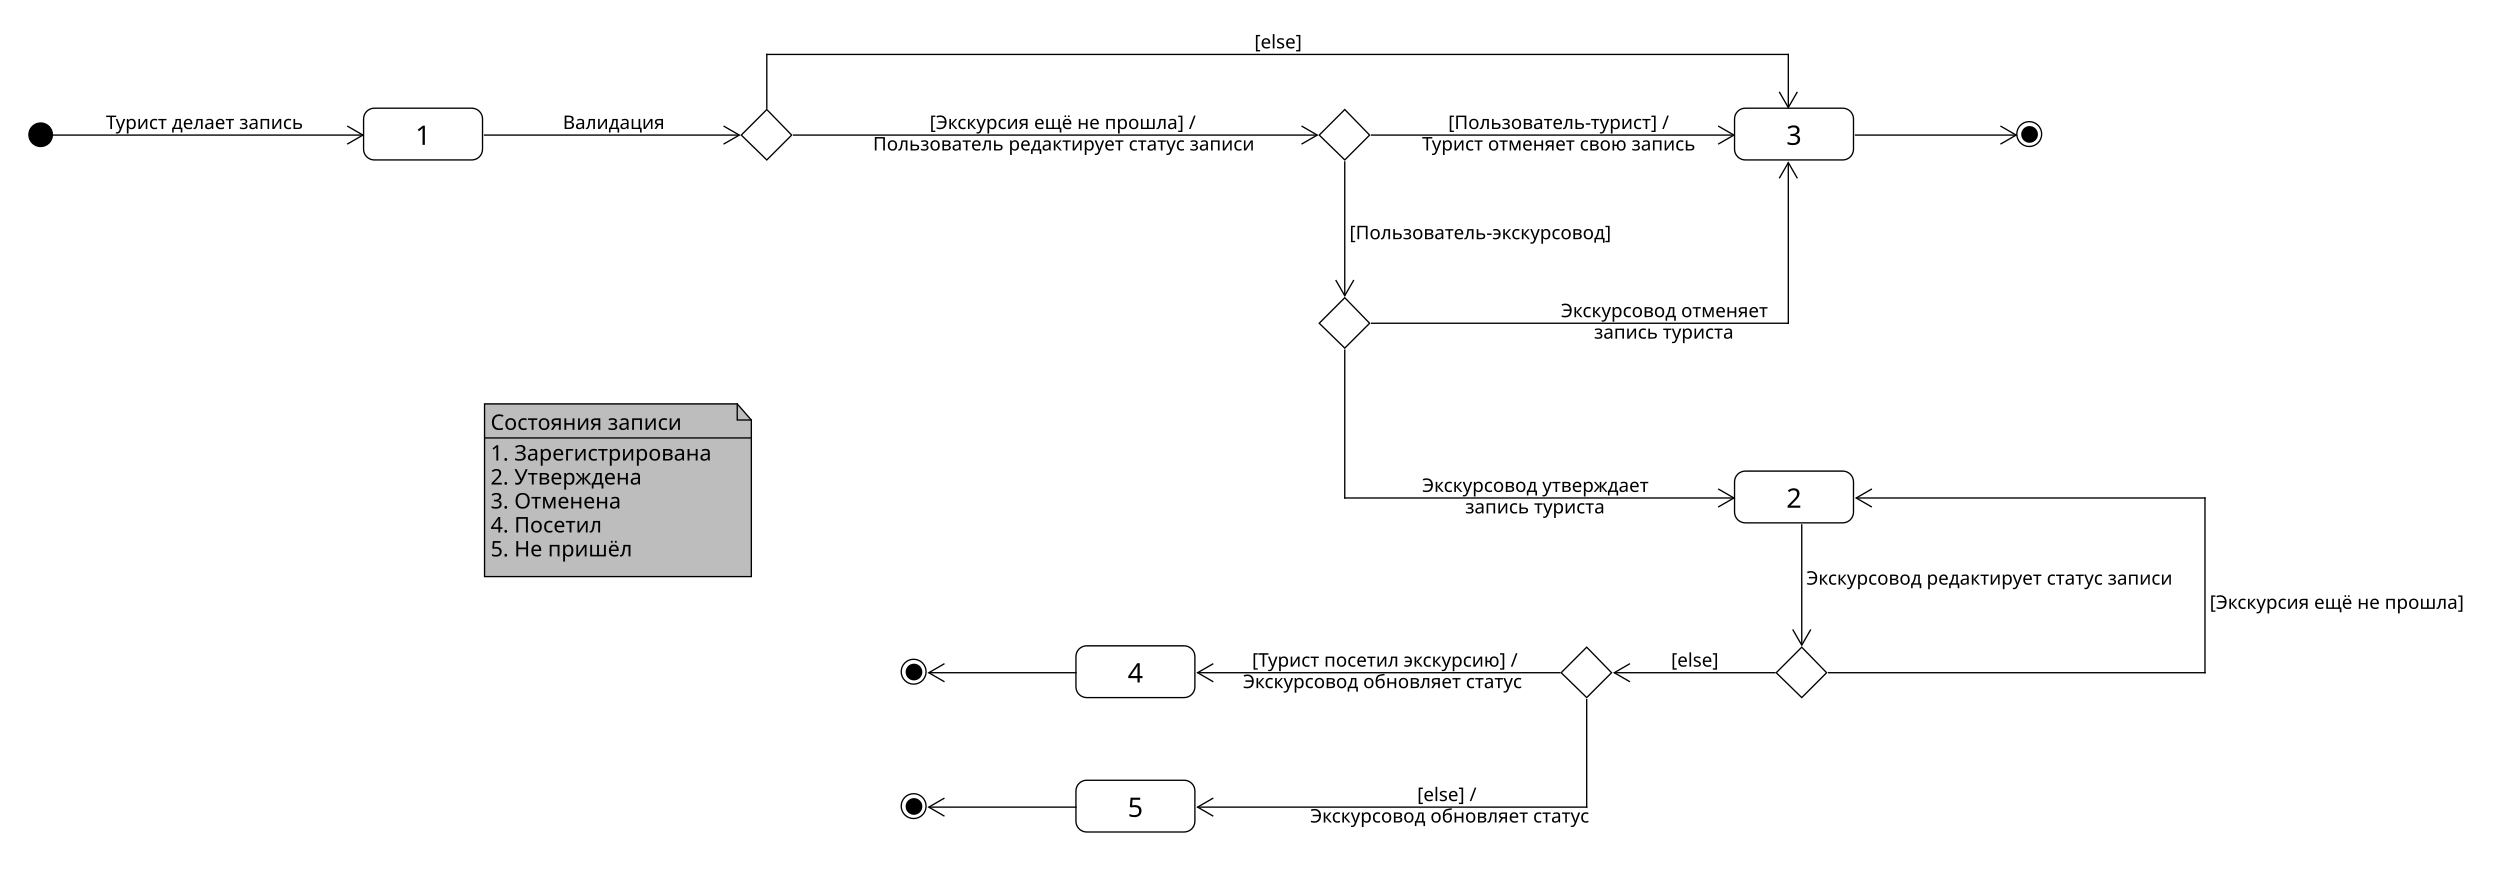
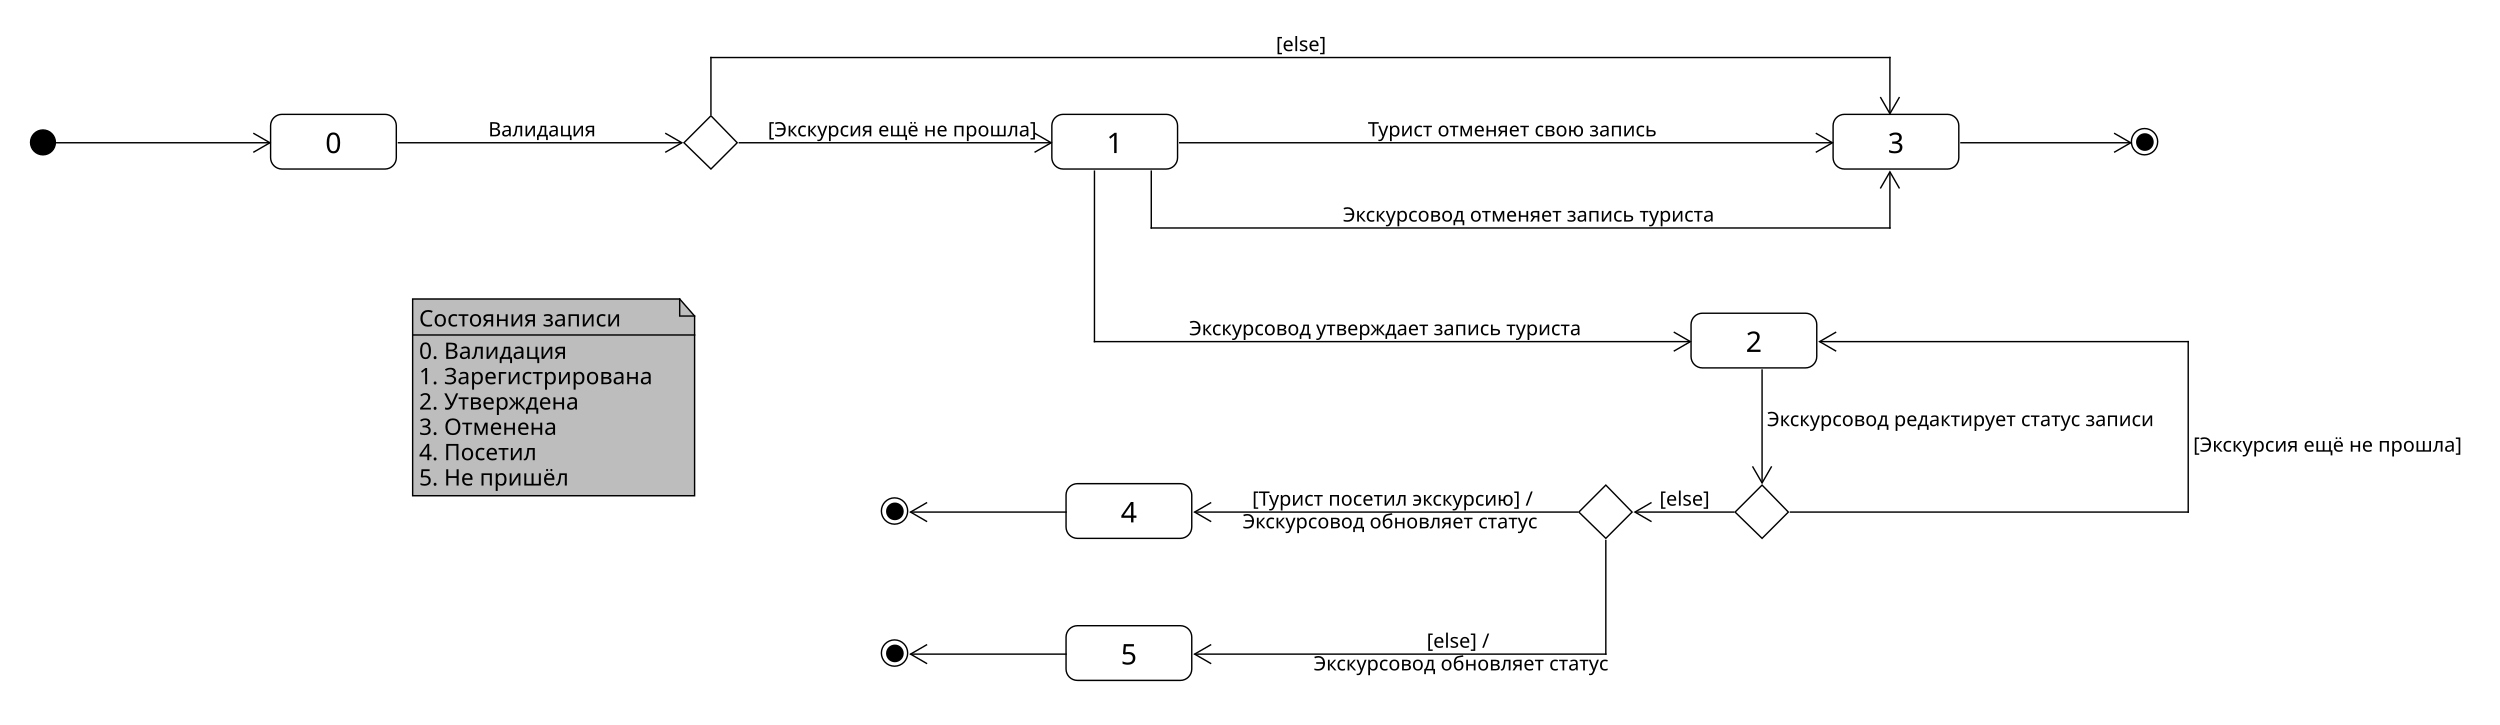
- <svg xmlns="http://www.w3.org/2000/svg" fill-opacity="1" color-rendering="auto" color-interpolation="auto" text-rendering="auto" stroke="black" stroke-linecap="square" width="1860" stroke-miterlimit="10" shape-rendering="auto" stroke-opacity="1" fill="black" stroke-dasharray="none" font-weight="normal" stroke-width="1" viewBox="100 570 1860 650" height="650" font-family="'Dialog'" font-style="normal" stroke-linejoin="miter" font-size="12px" stroke-dashoffset="0" image-rendering="auto">
+ <svg xmlns="http://www.w3.org/2000/svg" fill-opacity="1" color-rendering="auto" color-interpolation="auto" text-rendering="auto" stroke="black" stroke-linecap="square" width="1760" stroke-miterlimit="10" shape-rendering="auto" stroke-opacity="1" fill="black" stroke-dasharray="none" font-weight="normal" stroke-width="1" viewBox="50 730 1760 510" height="510" font-family="'Dialog'" font-style="normal" stroke-linejoin="miter" font-size="12px" stroke-dashoffset="0" image-rendering="auto">
  <defs id="genericDefs" />
  <g>
    <defs id="defs1">
      <clipPath clipPathUnits="userSpaceOnUse" id="clipPath1">
        <path d="M0 0 L2147483647 0 L2147483647 2147483647 L0 2147483647 L0 0 Z" />
      </clipPath>
      <clipPath clipPathUnits="userSpaceOnUse" id="clipPath2">
+         <path d="M0 0 L0 40 L90 40 L90 0 Z" />
+       </clipPath>
+       <clipPath clipPathUnits="userSpaceOnUse" id="clipPath3">
        <path d="M0 0 L0 40 L40 40 L40 0 Z" />
      </clipPath>
-       <clipPath clipPathUnits="userSpaceOnUse" id="clipPath3">
+       <clipPath clipPathUnits="userSpaceOnUse" id="clipPath4">
        <path d="M0 0 L0 20 L20 20 L20 0 Z" />
      </clipPath>
-       <clipPath clipPathUnits="userSpaceOnUse" id="clipPath4">
-         <path d="M0 0 L0 130 L200 130 L200 0 Z" />
-       </clipPath>
      <clipPath clipPathUnits="userSpaceOnUse" id="clipPath5">
-         <path d="M0 0 L0 40 L90 40 L90 0 Z" />
+         <path d="M0 0 L0 140 L200 140 L200 0 Z" />
      </clipPath>
      <clipPath clipPathUnits="userSpaceOnUse" id="clipPath6">
-         <path d="M0 0 L0 40 L150 40 L150 0 Z" />
+         <path d="M0 0 L0 40 L100 40 L100 0 Z" />
      </clipPath>
      <clipPath clipPathUnits="userSpaceOnUse" id="clipPath7">
-         <path d="M0 0 L0 160 L490 160 L490 0 Z" />
+         <path d="M0 0 L0 150 L490 150 L490 0 Z" />
      </clipPath>
      <clipPath clipPathUnits="userSpaceOnUse" id="clipPath8">
-         <path d="M0 0 L0 80 L790 80 L790 0 Z" />
+         <path d="M0 0 L0 80 L860 80 L860 0 Z" />
      </clipPath>
      <clipPath clipPathUnits="userSpaceOnUse" id="clipPath9">
-         <path d="M0 0 L0 40 L220 40 L220 0 Z" />
+         <path d="M0 0 L0 40 L230 40 L230 0 Z" />
      </clipPath>
      <clipPath clipPathUnits="userSpaceOnUse" id="clipPath10">
        <path d="M0 0 L0 30 L140 30 L140 0 Z" />
      </clipPath>
      <clipPath clipPathUnits="userSpaceOnUse" id="clipPath11">
        <path d="M0 0 L0 30 L150 30 L150 0 Z" />
      </clipPath>
      <clipPath clipPathUnits="userSpaceOnUse" id="clipPath12">
        <path d="M0 0 L0 120 L320 120 L320 0 Z" />
      </clipPath>
      <clipPath clipPathUnits="userSpaceOnUse" id="clipPath13">
        <path d="M0 0 L0 50 L300 50 L300 0 Z" />
      </clipPath>
      <clipPath clipPathUnits="userSpaceOnUse" id="clipPath14">
-         <path d="M0 0 L0 120 L290 120 L290 0 Z" />
+         <path d="M0 0 L0 110 L290 110 L290 0 Z" />
      </clipPath>
      <clipPath clipPathUnits="userSpaceOnUse" id="clipPath15">
-         <path d="M0 0 L0 150 L360 150 L360 0 Z" />
+         <path d="M0 0 L0 150 L480 150 L480 0 Z" />
      </clipPath>
      <clipPath clipPathUnits="userSpaceOnUse" id="clipPath16">
-         <path d="M0 0 L0 160 L340 160 L340 0 Z" />
+         <path d="M0 0 L0 70 L550 70 L550 0 Z" />
      </clipPath>
      <clipPath clipPathUnits="userSpaceOnUse" id="clipPath17">
-         <path d="M0 0 L0 130 L210 130 L210 0 Z" />
+         <path d="M0 0 L0 40 L490 40 L490 0 Z" />
      </clipPath>
      <clipPath clipPathUnits="userSpaceOnUse" id="clipPath18">
-         <path d="M0 0 L0 50 L420 50 L420 0 Z" />
+         <path d="M0 0 L0 40 L250 40 L250 0 Z" />
      </clipPath>
      <clipPath clipPathUnits="userSpaceOnUse" id="clipPath19">
-         <path d="M0 0 L0 40 L270 40 L270 0 Z" />
+         <path d="M0 0 L0 40 L190 40 L190 0 Z" />
      </clipPath>
    </defs>
-     <g fill="rgb(255,255,255)" fill-opacity="0" transform="translate(1260,1050)" stroke-opacity="0" stroke="rgb(255,255,255)">
-       <path d="M20.5 1.5 L39 20.5 L20.5 39 L1.5 20.5 Z" stroke="none" clip-path="url(#clipPath2)" />
-     </g>
-     <g transform="translate(1260,1050)">
-       <path fill="none" d="M20.5 1.5 L39 20.5 L20.5 39 L1.5 20.5 Z" clip-path="url(#clipPath2)" />
-     </g>
-     <g fill="rgb(255,255,255)" fill-opacity="0" transform="translate(650,650)" stroke-opacity="0" stroke="rgb(255,255,255)">
-       <path d="M20.5 1.5 L39 20.5 L20.5 39 L1.5 20.5 Z" stroke="none" clip-path="url(#clipPath2)" />
-     </g>
-     <g transform="translate(650,650)">
-       <path fill="none" d="M20.5 1.5 L39 20.5 L20.5 39 L1.5 20.5 Z" clip-path="url(#clipPath2)" />
-     </g>
-     <g fill="rgb(255,255,255)" fill-opacity="0" transform="translate(770,1160)" stroke-opacity="0" stroke="rgb(255,255,255)">
-       <circle r="9.25" clip-path="url(#clipPath3)" cx="9.75" cy="9.75" stroke="none" />
-     </g>
-     <g transform="translate(770,1160)">
-       <circle fill="none" r="9.25" clip-path="url(#clipPath3)" cx="9.75" cy="9.75" />
-       <circle r="6.227" clip-path="url(#clipPath3)" cx="10" cy="10" stroke="none" />
-     </g>
-     <g fill="rgb(255,255,255)" fill-opacity="0" transform="translate(770,1160)" stroke-opacity="0" stroke="rgb(255,255,255)">
-       <circle fill="none" r="6.227" clip-path="url(#clipPath3)" cx="10" cy="10" />
-     </g>
-     <g fill="rgb(255,255,255)" fill-opacity="0" transform="translate(770,1060)" stroke-opacity="0" stroke="rgb(255,255,255)">
-       <circle r="9.25" clip-path="url(#clipPath3)" cx="9.75" cy="9.75" stroke="none" />
-     </g>
-     <g transform="translate(770,1060)">
-       <circle fill="none" r="9.25" clip-path="url(#clipPath3)" cx="9.75" cy="9.75" />
-       <circle r="6.227" clip-path="url(#clipPath3)" cx="10" cy="10" stroke="none" />
-     </g>
-     <g fill="rgb(255,255,255)" fill-opacity="0" transform="translate(770,1060)" stroke-opacity="0" stroke="rgb(255,255,255)">
-       <circle fill="none" r="6.227" clip-path="url(#clipPath3)" cx="10" cy="10" />
-     </g>
-     <g fill="rgb(255,255,255)" fill-opacity="0" transform="translate(1600,660)" stroke-opacity="0" stroke="rgb(255,255,255)">
-       <circle r="9.25" clip-path="url(#clipPath3)" cx="9.75" cy="9.75" stroke="none" />
-     </g>
-     <g transform="translate(1600,660)">
-       <circle fill="none" r="9.25" clip-path="url(#clipPath3)" cx="9.75" cy="9.75" />
-       <circle r="6.227" clip-path="url(#clipPath3)" cx="10" cy="10" stroke="none" />
-     </g>
-     <g fill="rgb(255,255,255)" fill-opacity="0" transform="translate(1600,660)" stroke-opacity="0" stroke="rgb(255,255,255)">
-       <circle fill="none" r="6.227" clip-path="url(#clipPath3)" cx="10" cy="10" />
-     </g>
-     <g fill="rgb(255,255,255)" fill-opacity="0" transform="translate(1420,1050)" stroke-opacity="0" stroke="rgb(255,255,255)">
-       <path d="M20.5 1.5 L39 20.5 L20.5 39 L1.5 20.5 Z" stroke="none" clip-path="url(#clipPath2)" />
-     </g>
-     <g transform="translate(1420,1050)">
-       <path fill="none" d="M20.5 1.5 L39 20.5 L20.5 39 L1.5 20.5 Z" clip-path="url(#clipPath2)" />
-     </g>
-     <g fill="rgb(255,255,255)" fill-opacity="0" transform="translate(1080,790)" stroke-opacity="0" stroke="rgb(255,255,255)">
-       <path d="M20.5 1.5 L39 20.5 L20.5 39 L1.5 20.5 Z" stroke="none" clip-path="url(#clipPath2)" />
-     </g>
-     <g transform="translate(1080,790)">
-       <path fill="none" d="M20.5 1.5 L39 20.5 L20.5 39 L1.5 20.5 Z" clip-path="url(#clipPath2)" />
-     </g>
-     <g fill="rgb(255,255,255)" fill-opacity="0" transform="translate(1080,650)" stroke-opacity="0" stroke="rgb(255,255,255)">
-       <path d="M20.5 1.5 L39 20.5 L20.5 39 L1.5 20.5 Z" stroke="none" clip-path="url(#clipPath2)" />
-     </g>
-     <g transform="translate(1080,650)">
-       <path fill="none" d="M20.5 1.5 L39 20.5 L20.5 39 L1.5 20.5 Z" clip-path="url(#clipPath2)" />
-     </g>
-     <g transform="translate(120,660)">
-       <circle r="8.75" clip-path="url(#clipPath3)" cx="10.25" cy="10.25" stroke="none" />
-       <circle fill="none" r="8.75" clip-path="url(#clipPath3)" cx="10.25" cy="10.25" />
-     </g>
-     <g fill="rgb(120,120,120)" fill-opacity="0.49" transform="translate(460,870)" stroke-opacity="0.49" stroke="rgb(120,120,120)">
-       <path d="M0.5 0.5 L188.5 0.5 L199 12.5 L199 129 L0.5 129 Z" stroke="none" clip-path="url(#clipPath4)" />
-     </g>
-     <g transform="translate(460,870)">
-       <path fill="none" d="M0.5 0.5 L188.5 0.5 L199 12.5 L199 129 L0.5 129 Z" clip-path="url(#clipPath4)" />
-       <path fill="none" d="M188.5 0.5 L188.5 12.5 L199 12.5" clip-path="url(#clipPath4)" />
-       <text x="5" font-size="16px" y="19.828" clip-path="url(#clipPath4)" font-family="sans-serif" stroke="none" xml:space="preserve">Состояния записи</text>
-       <path fill="none" d="M1 25.828 L199 25.828" clip-path="url(#clipPath4)" />
-       <text x="5" font-size="16px" y="42.656" clip-path="url(#clipPath4)" font-family="sans-serif" stroke="none" xml:space="preserve">1. Зарегистрирована</text>
-       <text x="5" font-size="16px" y="60.484" clip-path="url(#clipPath4)" font-family="sans-serif" stroke="none" xml:space="preserve">2. Утверждена</text>
-       <text x="5" font-size="16px" y="78.312" clip-path="url(#clipPath4)" font-family="sans-serif" stroke="none" xml:space="preserve">3. Отменена</text>
-       <text x="5" font-size="16px" y="96.141" clip-path="url(#clipPath4)" font-family="sans-serif" stroke="none" xml:space="preserve">4. Посетил</text>
-       <text x="5" font-size="16px" y="113.969" clip-path="url(#clipPath4)" font-family="sans-serif" stroke="none" xml:space="preserve">5. Не пришёл</text>
-     </g>
-     <g fill="rgb(255,255,255)" fill-opacity="0" transform="translate(900,1050)" stroke-opacity="0" stroke="rgb(255,255,255)">
-       <rect x="0.5" y="0.5" clip-path="url(#clipPath5)" width="88.5" rx="8" ry="8" height="38.5" stroke="none" />
-     </g>
-     <g transform="translate(900,1050)">
-       <rect x="0.5" y="0.5" clip-path="url(#clipPath5)" fill="none" width="88.5" rx="8" ry="8" height="38.5" />
-       <text x="39" font-size="20px" y="27.758" clip-path="url(#clipPath5)" font-family="sans-serif" stroke="none" xml:space="preserve">4</text>
-     </g>
-     <g fill="rgb(255,255,255)" fill-opacity="0" transform="translate(900,1150)" stroke-opacity="0" stroke="rgb(255,255,255)">
-       <rect x="0.5" y="0.5" clip-path="url(#clipPath5)" width="88.5" rx="8" ry="8" height="38.5" stroke="none" />
-     </g>
-     <g transform="translate(900,1150)">
-       <rect x="0.5" y="0.5" clip-path="url(#clipPath5)" fill="none" width="88.5" rx="8" ry="8" height="38.5" />
-       <text x="39" font-size="20px" y="27.758" clip-path="url(#clipPath5)" font-family="sans-serif" stroke="none" xml:space="preserve">5</text>
-     </g>
-     <g fill="rgb(255,255,255)" fill-opacity="0" transform="translate(1390,650)" stroke-opacity="0" stroke="rgb(255,255,255)">
-       <rect x="0.5" y="0.5" clip-path="url(#clipPath5)" width="88.5" rx="8" ry="8" height="38.5" stroke="none" />
-     </g>
-     <g transform="translate(1390,650)">
-       <rect x="0.5" y="0.5" clip-path="url(#clipPath5)" fill="none" width="88.5" rx="8" ry="8" height="38.5" />
-       <text x="39" font-size="20px" y="27.758" clip-path="url(#clipPath5)" font-family="sans-serif" stroke="none" xml:space="preserve">3</text>
-     </g>
-     <g fill="rgb(255,255,255)" fill-opacity="0" transform="translate(1390,920)" stroke-opacity="0" stroke="rgb(255,255,255)">
-       <rect x="0.5" y="0.5" clip-path="url(#clipPath5)" width="88.5" rx="8" ry="8" height="38.5" stroke="none" />
-     </g>
-     <g transform="translate(1390,920)">
-       <rect x="0.5" y="0.5" clip-path="url(#clipPath5)" fill="none" width="88.5" rx="8" ry="8" height="38.5" />
-       <text x="39" font-size="20px" y="27.758" clip-path="url(#clipPath5)" font-family="sans-serif" stroke="none" xml:space="preserve">2</text>
-     </g>
-     <g fill="rgb(255,255,255)" fill-opacity="0" transform="translate(370,650)" stroke-opacity="0" stroke="rgb(255,255,255)">
-       <rect x="0.5" y="0.5" clip-path="url(#clipPath5)" width="88.5" rx="8" ry="8" height="38.5" stroke="none" />
-     </g>
-     <g transform="translate(370,650)">
-       <rect x="0.5" y="0.5" clip-path="url(#clipPath5)" fill="none" width="88.5" rx="8" ry="8" height="38.5" />
-       <text x="39" font-size="20px" y="27.758" clip-path="url(#clipPath5)" font-family="sans-serif" stroke="none" xml:space="preserve">1</text>
-     </g>
-     <g transform="translate(1290,1050)">
-       <path fill="none" d="M130.5 20.5 L11.5 20.5" clip-path="url(#clipPath6)" />
+     <g fill="rgb(255,255,255)" fill-opacity="0" transform="translate(790,810)" stroke-opacity="0" stroke="rgb(255,255,255)">
+       <rect x="0.5" y="0.5" clip-path="url(#clipPath2)" width="88.5" rx="8" ry="8" height="38.5" stroke="none" />
+     </g>
+     <g transform="translate(790,810)">
+       <rect x="0.5" y="0.5" clip-path="url(#clipPath2)" fill="none" width="88.5" rx="8" ry="8" height="38.5" />
+       <text x="39" font-size="20px" y="27.758" clip-path="url(#clipPath2)" font-family="sans-serif" stroke="none" xml:space="preserve">1</text>
+     </g>
+     <g fill="rgb(255,255,255)" fill-opacity="0" transform="translate(1160,1070)" stroke-opacity="0" stroke="rgb(255,255,255)">
+       <path d="M20.5 1.5 L39 20.5 L20.5 39 L1.5 20.5 Z" stroke="none" clip-path="url(#clipPath3)" />
+     </g>
+     <g transform="translate(1160,1070)">
+       <path fill="none" d="M20.5 1.5 L39 20.5 L20.5 39 L1.5 20.5 Z" clip-path="url(#clipPath3)" />
+     </g>
+     <g fill="rgb(255,255,255)" fill-opacity="0" transform="translate(530,810)" stroke-opacity="0" stroke="rgb(255,255,255)">
+       <path d="M20.5 1.5 L39 20.5 L20.5 39 L1.5 20.5 Z" stroke="none" clip-path="url(#clipPath3)" />
+     </g>
+     <g transform="translate(530,810)">
+       <path fill="none" d="M20.5 1.5 L39 20.5 L20.5 39 L1.5 20.5 Z" clip-path="url(#clipPath3)" />
+     </g>
+     <g fill="rgb(255,255,255)" fill-opacity="0" transform="translate(670,1180)" stroke-opacity="0" stroke="rgb(255,255,255)">
+       <circle r="9.25" clip-path="url(#clipPath4)" cx="9.75" cy="9.75" stroke="none" />
+     </g>
+     <g transform="translate(670,1180)">
+       <circle fill="none" r="9.25" clip-path="url(#clipPath4)" cx="9.75" cy="9.75" />
+       <circle r="6.227" clip-path="url(#clipPath4)" cx="10" cy="10" stroke="none" />
+     </g>
+     <g fill="rgb(255,255,255)" fill-opacity="0" transform="translate(670,1180)" stroke-opacity="0" stroke="rgb(255,255,255)">
+       <circle fill="none" r="6.227" clip-path="url(#clipPath4)" cx="10" cy="10" />
+     </g>
+     <g fill="rgb(255,255,255)" fill-opacity="0" transform="translate(670,1080)" stroke-opacity="0" stroke="rgb(255,255,255)">
+       <circle r="9.25" clip-path="url(#clipPath4)" cx="9.75" cy="9.75" stroke="none" />
+     </g>
+     <g transform="translate(670,1080)">
+       <circle fill="none" r="9.25" clip-path="url(#clipPath4)" cx="9.75" cy="9.75" />
+       <circle r="6.227" clip-path="url(#clipPath4)" cx="10" cy="10" stroke="none" />
+     </g>
+     <g fill="rgb(255,255,255)" fill-opacity="0" transform="translate(670,1080)" stroke-opacity="0" stroke="rgb(255,255,255)">
+       <circle fill="none" r="6.227" clip-path="url(#clipPath4)" cx="10" cy="10" />
+     </g>
+     <g fill="rgb(255,255,255)" fill-opacity="0" transform="translate(1550,820)" stroke-opacity="0" stroke="rgb(255,255,255)">
+       <circle r="9.25" clip-path="url(#clipPath4)" cx="9.75" cy="9.75" stroke="none" />
+     </g>
+     <g transform="translate(1550,820)">
+       <circle fill="none" r="9.25" clip-path="url(#clipPath4)" cx="9.75" cy="9.75" />
+       <circle r="6.227" clip-path="url(#clipPath4)" cx="10" cy="10" stroke="none" />
+     </g>
+     <g fill="rgb(255,255,255)" fill-opacity="0" transform="translate(1550,820)" stroke-opacity="0" stroke="rgb(255,255,255)">
+       <circle fill="none" r="6.227" clip-path="url(#clipPath4)" cx="10" cy="10" />
+     </g>
+     <g fill="rgb(255,255,255)" fill-opacity="0" transform="translate(1270,1070)" stroke-opacity="0" stroke="rgb(255,255,255)">
+       <path d="M20.5 1.5 L39 20.5 L20.5 39 L1.5 20.5 Z" stroke="none" clip-path="url(#clipPath3)" />
+     </g>
+     <g transform="translate(1270,1070)">
+       <path fill="none" d="M20.5 1.5 L39 20.5 L20.5 39 L1.5 20.5 Z" clip-path="url(#clipPath3)" />
+     </g>
+     <g transform="translate(70,820)">
+       <circle r="8.75" clip-path="url(#clipPath4)" cx="10.25" cy="10.25" stroke="none" />
+       <circle fill="none" r="8.75" clip-path="url(#clipPath4)" cx="10.25" cy="10.25" />
+     </g>
+     <g fill="rgb(120,120,120)" fill-opacity="0.49" transform="translate(340,940)" stroke-opacity="0.49" stroke="rgb(120,120,120)">
+       <path d="M0.5 0.5 L188.5 0.5 L199 12.5 L199 139 L0.5 139 Z" stroke="none" clip-path="url(#clipPath5)" />
+     </g>
+     <g transform="translate(340,940)">
+       <path fill="none" d="M0.5 0.5 L188.5 0.5 L199 12.5 L199 139 L0.5 139 Z" clip-path="url(#clipPath5)" />
+       <path fill="none" d="M188.5 0.5 L188.5 12.5 L199 12.5" clip-path="url(#clipPath5)" />
+       <text x="5" font-size="16px" y="19.828" clip-path="url(#clipPath5)" font-family="sans-serif" stroke="none" xml:space="preserve">Состояния записи</text>
+       <path fill="none" d="M1 25.828 L199 25.828" clip-path="url(#clipPath5)" />
+       <text x="5" font-size="16px" y="42.656" clip-path="url(#clipPath5)" font-family="sans-serif" stroke="none" xml:space="preserve">0. Валидация</text>
+       <text x="5" font-size="16px" y="60.484" clip-path="url(#clipPath5)" font-family="sans-serif" stroke="none" xml:space="preserve">1. Зарегистрирована</text>
+       <text x="5" font-size="16px" y="78.312" clip-path="url(#clipPath5)" font-family="sans-serif" stroke="none" xml:space="preserve">2. Утверждена</text>
+       <text x="5" font-size="16px" y="96.141" clip-path="url(#clipPath5)" font-family="sans-serif" stroke="none" xml:space="preserve">3. Отменена</text>
+       <text x="5" font-size="16px" y="113.969" clip-path="url(#clipPath5)" font-family="sans-serif" stroke="none" xml:space="preserve">4. Посетил</text>
+       <text x="5" font-size="16px" y="131.797" clip-path="url(#clipPath5)" font-family="sans-serif" stroke="none" xml:space="preserve">5. Не пришёл</text>
+     </g>
+     <g fill="rgb(255,255,255)" fill-opacity="0" transform="translate(800,1070)" stroke-opacity="0" stroke="rgb(255,255,255)">
+       <rect x="0.5" y="0.5" clip-path="url(#clipPath2)" width="88.5" rx="8" ry="8" height="38.5" stroke="none" />
+     </g>
+     <g transform="translate(800,1070)">
+       <rect x="0.5" y="0.5" clip-path="url(#clipPath2)" fill="none" width="88.5" rx="8" ry="8" height="38.5" />
+       <text x="39" font-size="20px" y="27.758" clip-path="url(#clipPath2)" font-family="sans-serif" stroke="none" xml:space="preserve">4</text>
+     </g>
+     <g fill="rgb(255,255,255)" fill-opacity="0" transform="translate(800,1170)" stroke-opacity="0" stroke="rgb(255,255,255)">
+       <rect x="0.5" y="0.5" clip-path="url(#clipPath2)" width="88.5" rx="8" ry="8" height="38.5" stroke="none" />
+     </g>
+     <g transform="translate(800,1170)">
+       <rect x="0.5" y="0.5" clip-path="url(#clipPath2)" fill="none" width="88.5" rx="8" ry="8" height="38.5" />
+       <text x="39" font-size="20px" y="27.758" clip-path="url(#clipPath2)" font-family="sans-serif" stroke="none" xml:space="preserve">5</text>
+     </g>
+     <g fill="rgb(255,255,255)" fill-opacity="0" transform="translate(1340,810)" stroke-opacity="0" stroke="rgb(255,255,255)">
+       <rect x="0.5" y="0.5" clip-path="url(#clipPath2)" width="88.5" rx="8" ry="8" height="38.5" stroke="none" />
+     </g>
+     <g transform="translate(1340,810)">
+       <rect x="0.5" y="0.5" clip-path="url(#clipPath2)" fill="none" width="88.5" rx="8" ry="8" height="38.5" />
+       <text x="39" font-size="20px" y="27.758" clip-path="url(#clipPath2)" font-family="sans-serif" stroke="none" xml:space="preserve">3</text>
+     </g>
+     <g fill="rgb(255,255,255)" fill-opacity="0" transform="translate(1240,950)" stroke-opacity="0" stroke="rgb(255,255,255)">
+       <rect x="0.5" y="0.5" clip-path="url(#clipPath2)" width="88.5" rx="8" ry="8" height="38.5" stroke="none" />
+     </g>
+     <g transform="translate(1240,950)">
+       <rect x="0.5" y="0.5" clip-path="url(#clipPath2)" fill="none" width="88.5" rx="8" ry="8" height="38.5" />
+       <text x="39" font-size="20px" y="27.758" clip-path="url(#clipPath2)" font-family="sans-serif" stroke="none" xml:space="preserve">2</text>
+     </g>
+     <g fill="rgb(255,255,255)" fill-opacity="0" transform="translate(240,810)" stroke-opacity="0" stroke="rgb(255,255,255)">
+       <rect x="0.5" y="0.5" clip-path="url(#clipPath2)" width="88.5" rx="8" ry="8" height="38.5" stroke="none" />
+     </g>
+     <g transform="translate(240,810)">
+       <rect x="0.5" y="0.5" clip-path="url(#clipPath2)" fill="none" width="88.5" rx="8" ry="8" height="38.5" />
+       <text x="39" font-size="20px" y="27.758" clip-path="url(#clipPath2)" font-family="sans-serif" stroke="none" xml:space="preserve">0</text>
+     </g>
+     <g transform="translate(1190,1070)">
+       <path fill="none" d="M80.5 20.5 L11.5 20.5" clip-path="url(#clipPath6)" />
      <path fill="none" d="M22.258 14 L11 20.5 L22.258 27" clip-path="url(#clipPath6)" />
-       <text x="53.269" font-size="14px" y="16" clip-path="url(#clipPath6)" font-family="sans-serif" stroke="none" xml:space="preserve">[else]</text>
-     </g>
-     <g transform="translate(1450,930)">
-       <path fill="none" d="M10.5 140.5 L290.5 140.5" clip-path="url(#clipPath7)" />
-       <path fill="none" d="M290.5 140.5 L290.5 10.5" clip-path="url(#clipPath7)" />
+       <text x="28.269" font-size="14px" y="16" clip-path="url(#clipPath6)" font-family="sans-serif" stroke="none" xml:space="preserve">[else]</text>
+     </g>
+     <g transform="translate(1300,960)">
+       <path fill="none" d="M10.5 130.5 L290.5 130.5" clip-path="url(#clipPath7)" />
+       <path fill="none" d="M290.5 130.5 L290.5 10.5" clip-path="url(#clipPath7)" />
      <path fill="none" d="M290.5 10.5 L31.5 10.5" clip-path="url(#clipPath7)" />
      <path fill="none" d="M42.258 4 L31 10.5 L42.258 17" clip-path="url(#clipPath7)" />
-       <text x="294" font-size="14px" y="92.984" clip-path="url(#clipPath7)" font-family="sans-serif" stroke="none" xml:space="preserve">[Экскурсия ещё не прошла]</text>
-     </g>
-     <g transform="translate(660,590)">
+       <text x="294" font-size="14px" y="87.984" clip-path="url(#clipPath7)" font-family="sans-serif" stroke="none" xml:space="preserve">[Экскурсия ещё не прошла]</text>
+     </g>
+     <g transform="translate(540,750)">
      <path fill="none" d="M10.5 60.5 L10.5 20.5" clip-path="url(#clipPath8)" />
-       <path fill="none" d="M10.5 20.5 L770.5 20.5" clip-path="url(#clipPath8)" />
-       <path fill="none" d="M770.5 20.5 L770.5 59.5" clip-path="url(#clipPath8)" />
-       <path fill="none" d="M764 48.742 L770.5 60 L777 48.742" clip-path="url(#clipPath8)" />
-       <text x="373.269" font-size="14px" y="16" clip-path="url(#clipPath8)" font-family="sans-serif" stroke="none" xml:space="preserve">[else]</text>
-     </g>
-     <g transform="translate(450,650)">
-       <path fill="none" d="M10.5 20.5 L199.5 20.5" clip-path="url(#clipPath9)" />
-       <path fill="none" d="M188.742 27 L200 20.5 L188.742 14" clip-path="url(#clipPath9)" />
-       <text x="68.756" font-size="14px" y="16" clip-path="url(#clipPath9)" font-family="sans-serif" stroke="none" xml:space="preserve">Валидация</text>
-     </g>
-     <g transform="translate(780,1160)">
+       <path fill="none" d="M10.5 20.5 L840.5 20.5" clip-path="url(#clipPath8)" />
+       <path fill="none" d="M840.5 20.5 L840.5 59.5" clip-path="url(#clipPath8)" />
+       <path fill="none" d="M834 48.742 L840.5 60 L847 48.742" clip-path="url(#clipPath8)" />
+       <text x="408.269" font-size="14px" y="16" clip-path="url(#clipPath8)" font-family="sans-serif" stroke="none" xml:space="preserve">[else]</text>
+     </g>
+     <g transform="translate(320,810)">
+       <path fill="none" d="M10.5 20.5 L209.5 20.5" clip-path="url(#clipPath9)" />
+       <path fill="none" d="M198.742 27 L210 20.5 L198.742 14" clip-path="url(#clipPath9)" />
+       <text x="73.756" font-size="14px" y="16" clip-path="url(#clipPath9)" font-family="sans-serif" stroke="none" xml:space="preserve">Валидация</text>
+     </g>
+     <g transform="translate(680,1180)">
      <path fill="none" d="M120.5 10.5 L11.5 10.5" clip-path="url(#clipPath10)" />
      <path fill="none" d="M22.258 4 L11 10.5 L22.258 17" clip-path="url(#clipPath10)" />
    </g>
-     <g transform="translate(780,1060)">
+     <g transform="translate(680,1080)">
      <path fill="none" d="M120.5 10.5 L11.5 10.5" clip-path="url(#clipPath10)" />
      <path fill="none" d="M22.258 4 L11 10.5 L22.258 17" clip-path="url(#clipPath10)" />
    </g>
-     <g transform="translate(1470,660)">
+     <g transform="translate(1420,820)">
      <path fill="none" d="M10.5 10.5 L129.5 10.5" clip-path="url(#clipPath11)" />
      <path fill="none" d="M118.742 17 L130 10.5 L118.742 4" clip-path="url(#clipPath11)" />
    </g>
-     <g transform="translate(980,1080)">
+     <g transform="translate(880,1100)">
      <path fill="none" d="M300.5 10.5 L300.5 90.5" clip-path="url(#clipPath12)" />
      <path fill="none" d="M300.5 90.5 L11.5 90.5" clip-path="url(#clipPath12)" />
      <path fill="none" d="M22.258 84 L11 90.5 L22.258 97" clip-path="url(#clipPath12)" />
      <text x="174.379" font-size="14px" y="86" clip-path="url(#clipPath12)" font-family="sans-serif" stroke="none" xml:space="preserve">[else] /</text>
      <text x="94.812" font-size="14px" y="101.969" clip-path="url(#clipPath12)" font-family="sans-serif" stroke="none" xml:space="preserve">Экскурсовод обновляет статус</text>
    </g>
-     <g transform="translate(980,1050)">
+     <g transform="translate(880,1070)">
      <path fill="none" d="M280.5 20.5 L11.5 20.5" clip-path="url(#clipPath13)" />
      <path fill="none" d="M22.258 14 L11 20.5 L22.258 27" clip-path="url(#clipPath13)" />
      <text x="51.519" font-size="14px" y="16" clip-path="url(#clipPath13)" font-family="sans-serif" stroke="none" xml:space="preserve">[Турист посетил экскурсию] /</text>
      <text x="44.812" font-size="14px" y="31.969" clip-path="url(#clipPath13)" font-family="sans-serif" stroke="none" xml:space="preserve">Экскурсовод обновляет статус </text>
    </g>
-     <g transform="translate(1430,950)">
-       <path fill="none" d="M10.5 10.5 L10.5 99.5" clip-path="url(#clipPath14)" />
-       <path fill="none" d="M4 88.742 L10.5 100 L17 88.742" clip-path="url(#clipPath14)" />
-       <text x="14" font-size="14px" y="55" clip-path="url(#clipPath14)" font-family="sans-serif" stroke="none" xml:space="preserve">Экскурсовод редактирует статус записи</text>
-     </g>
-     <g transform="translate(1050,820)">
-       <path fill="none" d="M50.5 10.5 L50.5 120.5" clip-path="url(#clipPath15)" />
-       <path fill="none" d="M50.5 120.5 L339.5 120.5" clip-path="url(#clipPath15)" />
-       <path fill="none" d="M328.742 127 L340 120.5 L328.742 114" clip-path="url(#clipPath15)" />
-       <text x="2.546" font-size="14px" y="116" clip-path="url(#clipPath15)" font-family="sans-serif" stroke="none" xml:space="preserve">                             Экскурсовод утверждает </text>
-       <text x="34.597" font-size="14px" y="131.969" clip-path="url(#clipPath15)" font-family="sans-serif" stroke="none" xml:space="preserve">                             запись туриста</text>
-     </g>
-     <g transform="translate(1110,680)">
-       <path fill="none" d="M10.5 130.5 L320.5 130.5" clip-path="url(#clipPath16)" />
-       <path fill="none" d="M320.5 130.5 L320.5 11.5" clip-path="url(#clipPath16)" />
-       <path fill="none" d="M327 22.258 L320.5 11 L314 22.258" clip-path="url(#clipPath16)" />
-       <text x="151.356" font-size="14px" y="126" clip-path="url(#clipPath16)" font-family="sans-serif" stroke="none" xml:space="preserve">Экскурсовод отменяет </text>
-       <text x="175.997" font-size="14px" y="141.969" clip-path="url(#clipPath16)" font-family="sans-serif" stroke="none" xml:space="preserve">запись туриста</text>
-     </g>
-     <g transform="translate(1090,680)">
-       <path fill="none" d="M10.5 10.5 L10.5 109.5" clip-path="url(#clipPath17)" />
-       <path fill="none" d="M4 98.742 L10.5 110 L17 98.742" clip-path="url(#clipPath17)" />
-       <text x="14" font-size="14px" y="67.984" clip-path="url(#clipPath17)" font-family="sans-serif" stroke="none" xml:space="preserve">[Пользователь-экскурсовод]</text>
-     </g>
-     <g transform="translate(1110,650)">
-       <path fill="none" d="M10.5 20.5 L279.5 20.5" clip-path="url(#clipPath13)" />
-       <path fill="none" d="M268.742 27 L280 20.5 L268.742 14" clip-path="url(#clipPath13)" />
-       <text x="67.474" font-size="14px" y="16" clip-path="url(#clipPath13)" font-family="sans-serif" stroke="none" xml:space="preserve">[Пользователь-турист] /</text>
-       <text x="48.008" font-size="14px" y="31.969" clip-path="url(#clipPath13)" font-family="sans-serif" stroke="none" xml:space="preserve">Турист отменяет свою запись</text>
-     </g>
-     <g transform="translate(680,650)">
-       <path fill="none" d="M10.5 20.5 L399.5 20.5" clip-path="url(#clipPath18)" />
-       <path fill="none" d="M388.742 27 L400 20.5 L388.742 14" clip-path="url(#clipPath18)" />
-       <text x="111.662" font-size="14px" y="16" clip-path="url(#clipPath18)" font-family="sans-serif" stroke="none" xml:space="preserve">[Экскурсия ещё не прошла] /</text>
-       <text x="69.512" font-size="14px" y="31.969" clip-path="url(#clipPath18)" font-family="sans-serif" stroke="none" xml:space="preserve">Пользователь редактирует статус записи</text>
-     </g>
-     <g transform="translate(120,650)">
-       <path fill="none" d="M10.5 20.5 L249.5 20.5" clip-path="url(#clipPath19)" />
-       <path fill="none" d="M238.742 27 L250 20.5 L238.742 14" clip-path="url(#clipPath19)" />
-       <text x="58.821" font-size="14px" y="16" clip-path="url(#clipPath19)" font-family="sans-serif" stroke="none" xml:space="preserve">Турист делает запись</text>
+     <g transform="translate(1280,980)">
+       <path fill="none" d="M10.5 10.5 L10.5 89.5" clip-path="url(#clipPath14)" />
+       <path fill="none" d="M4 78.742 L10.5 90 L17 78.742" clip-path="url(#clipPath14)" />
+       <text x="14" font-size="14px" y="50" clip-path="url(#clipPath14)" font-family="sans-serif" stroke="none" xml:space="preserve">Экскурсовод редактирует статус записи</text>
+     </g>
+     <g transform="translate(780,840)">
+       <path fill="none" d="M40.5 10.5 L40.5 130.5" clip-path="url(#clipPath15)" />
+       <path fill="none" d="M40.5 130.5 L459.5 130.5" clip-path="url(#clipPath15)" />
+       <path fill="none" d="M448.742 137 L460 130.5 L448.742 124" clip-path="url(#clipPath15)" />
+       <text x="1.598" font-size="14px" y="126" clip-path="url(#clipPath15)" font-family="sans-serif" stroke="none" xml:space="preserve">                             Экскурсовод утверждает запись туриста</text>
+     </g>
+     <g transform="translate(850,840)">
+       <path fill="none" d="M10.5 10.5 L10.5 50.5" clip-path="url(#clipPath16)" />
+       <path fill="none" d="M10.5 50.5 L530.5 50.5" clip-path="url(#clipPath16)" />
+       <path fill="none" d="M530.5 50.5 L530.5 11.5" clip-path="url(#clipPath16)" />
+       <path fill="none" d="M537 22.258 L530.5 11 L524 22.258" clip-path="url(#clipPath16)" />
+       <text x="145.408" font-size="14px" y="46" clip-path="url(#clipPath16)" font-family="sans-serif" stroke="none" xml:space="preserve">Экскурсовод отменяет запись туриста</text>
+     </g>
+     <g transform="translate(870,810)">
+       <path fill="none" d="M10.5 20.5 L469.5 20.5" clip-path="url(#clipPath17)" />
+       <path fill="none" d="M458.742 27 L470 20.5 L458.742 14" clip-path="url(#clipPath17)" />
+       <text x="143.008" font-size="14px" y="16" clip-path="url(#clipPath17)" font-family="sans-serif" stroke="none" xml:space="preserve">Турист отменяет свою запись</text>
+     </g>
+     <g transform="translate(560,810)">
+       <path fill="none" d="M10.5 20.5 L229.5 20.5" clip-path="url(#clipPath18)" />
+       <path fill="none" d="M218.742 27 L230 20.5 L218.742 14" clip-path="url(#clipPath18)" />
+       <text x="30.552" font-size="14px" y="16" clip-path="url(#clipPath18)" font-family="sans-serif" stroke="none" xml:space="preserve">[Экскурсия ещё не прошла]</text>
+     </g>
+     <g transform="translate(70,810)">
+       <path fill="none" d="M10.5 20.5 L169.5 20.5" clip-path="url(#clipPath19)" />
+       <path fill="none" d="M158.742 27 L170 20.5 L158.742 14" clip-path="url(#clipPath19)" />
    </g>
  </g>
</svg>
